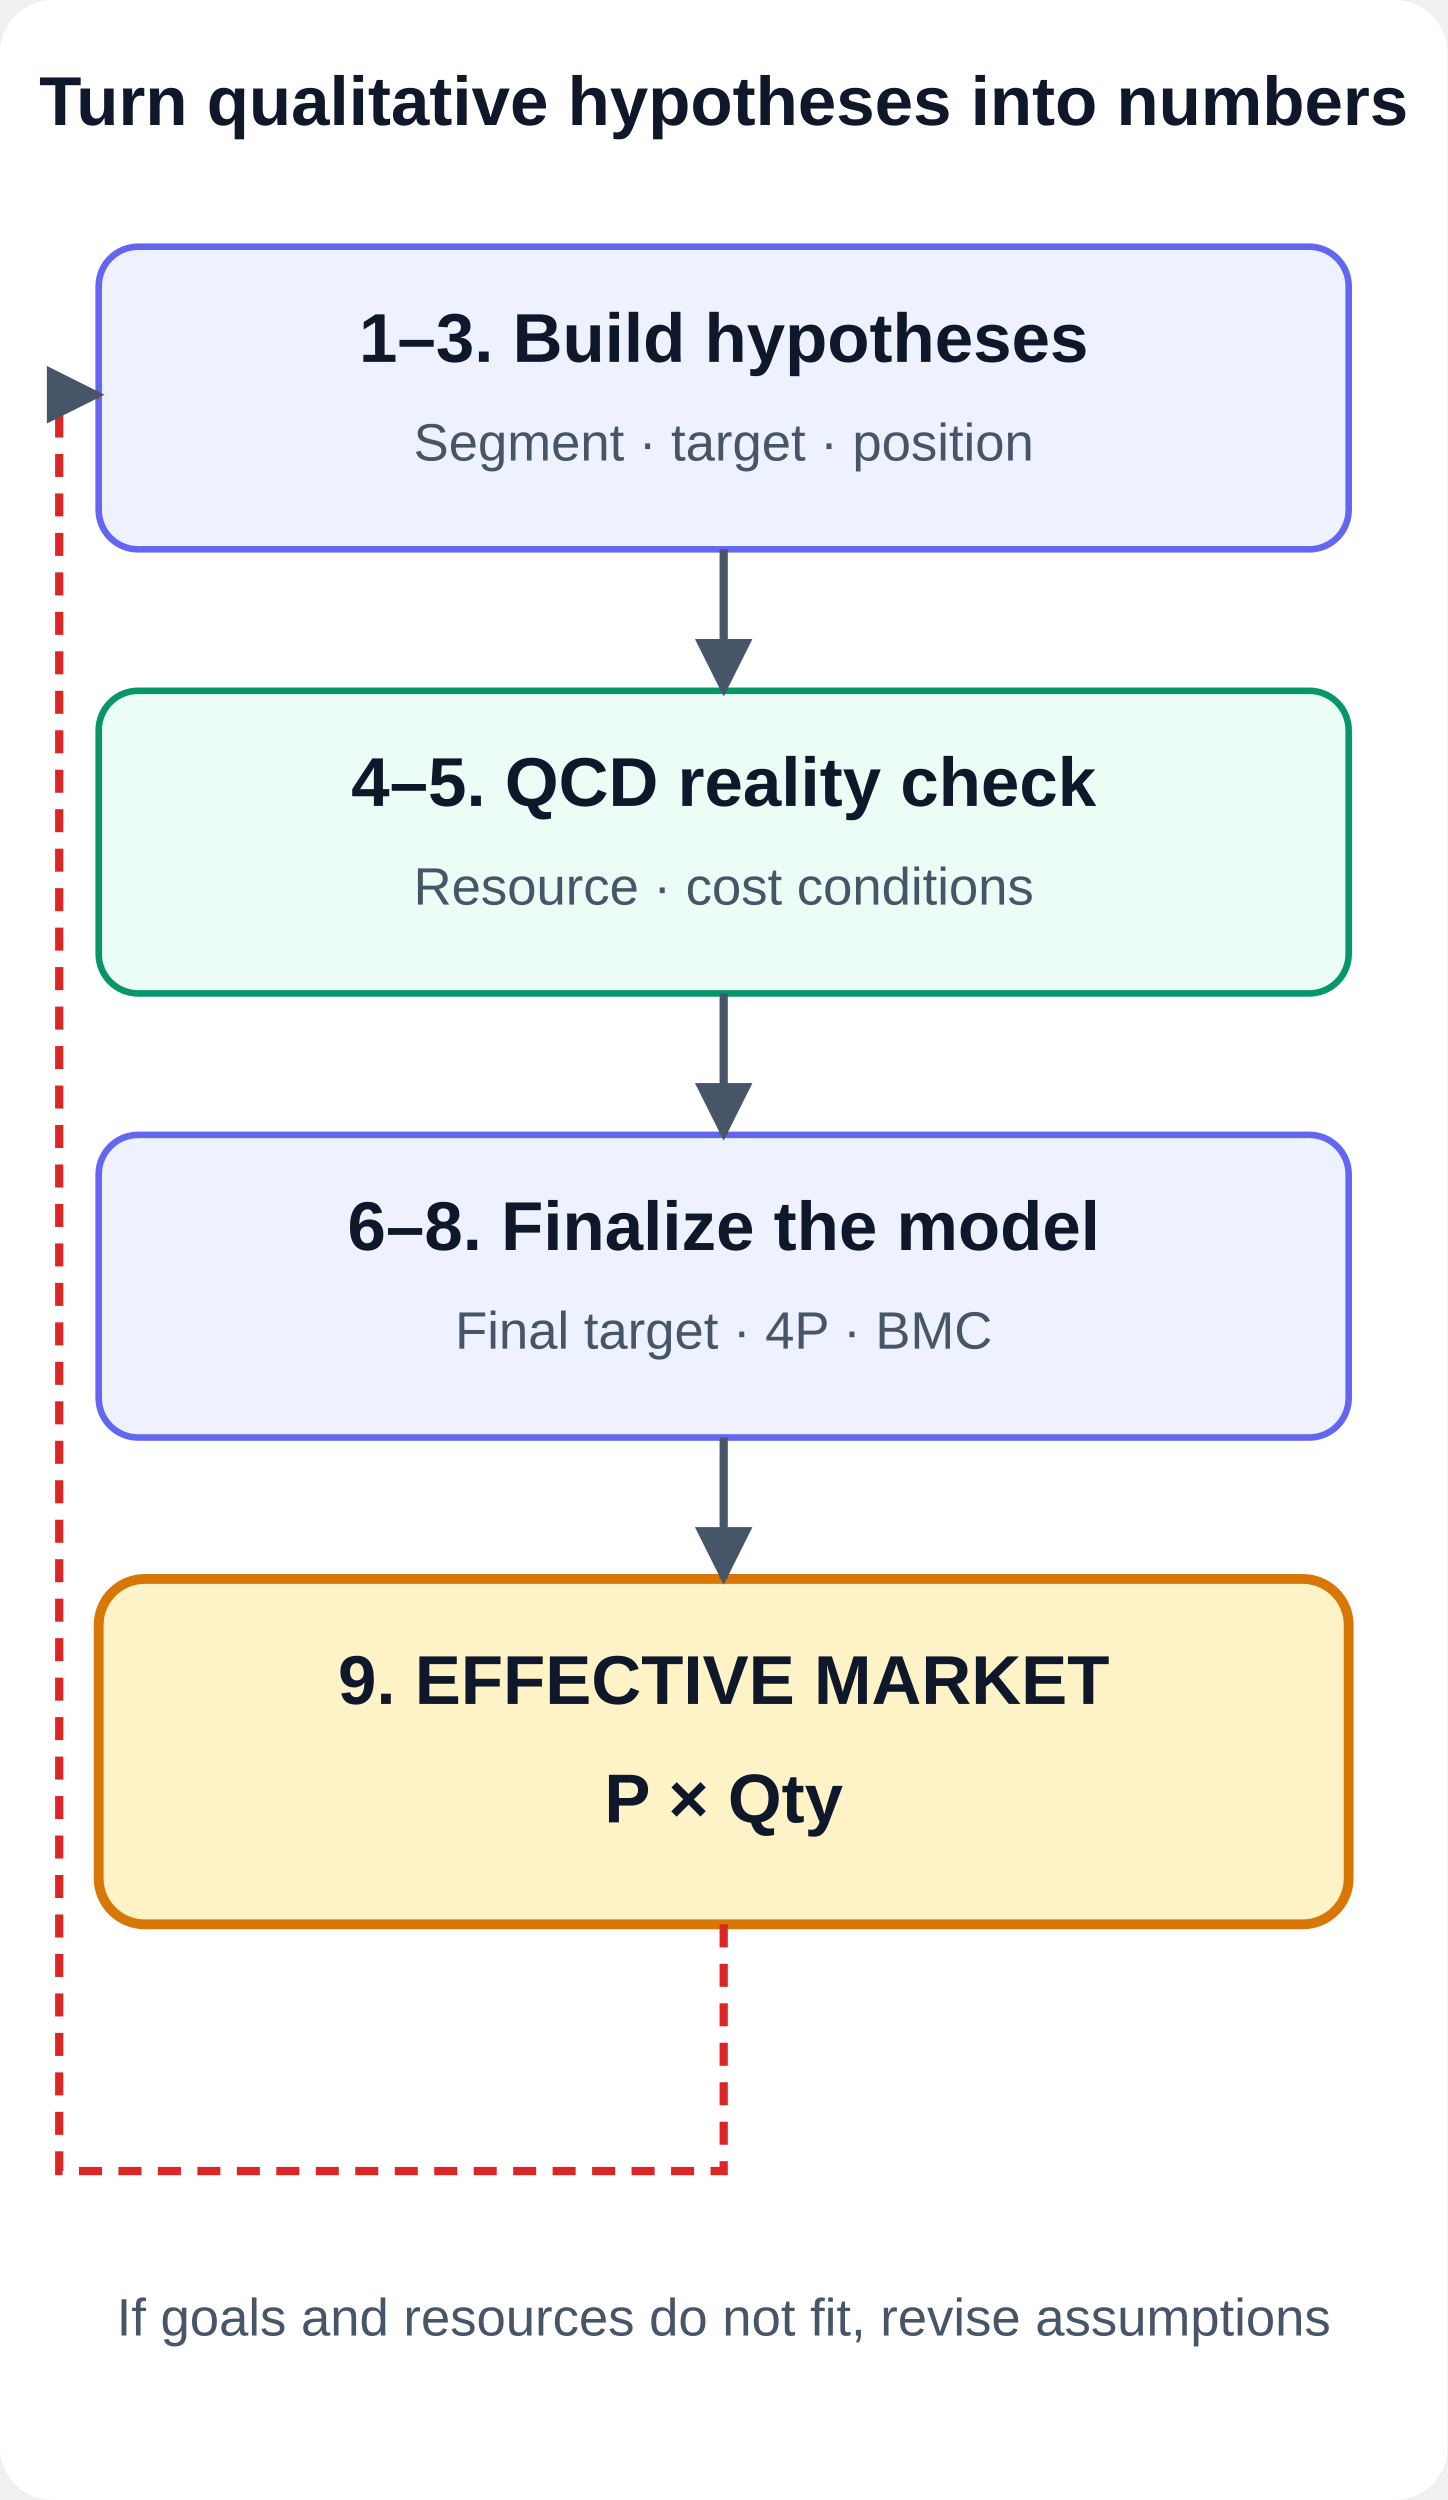
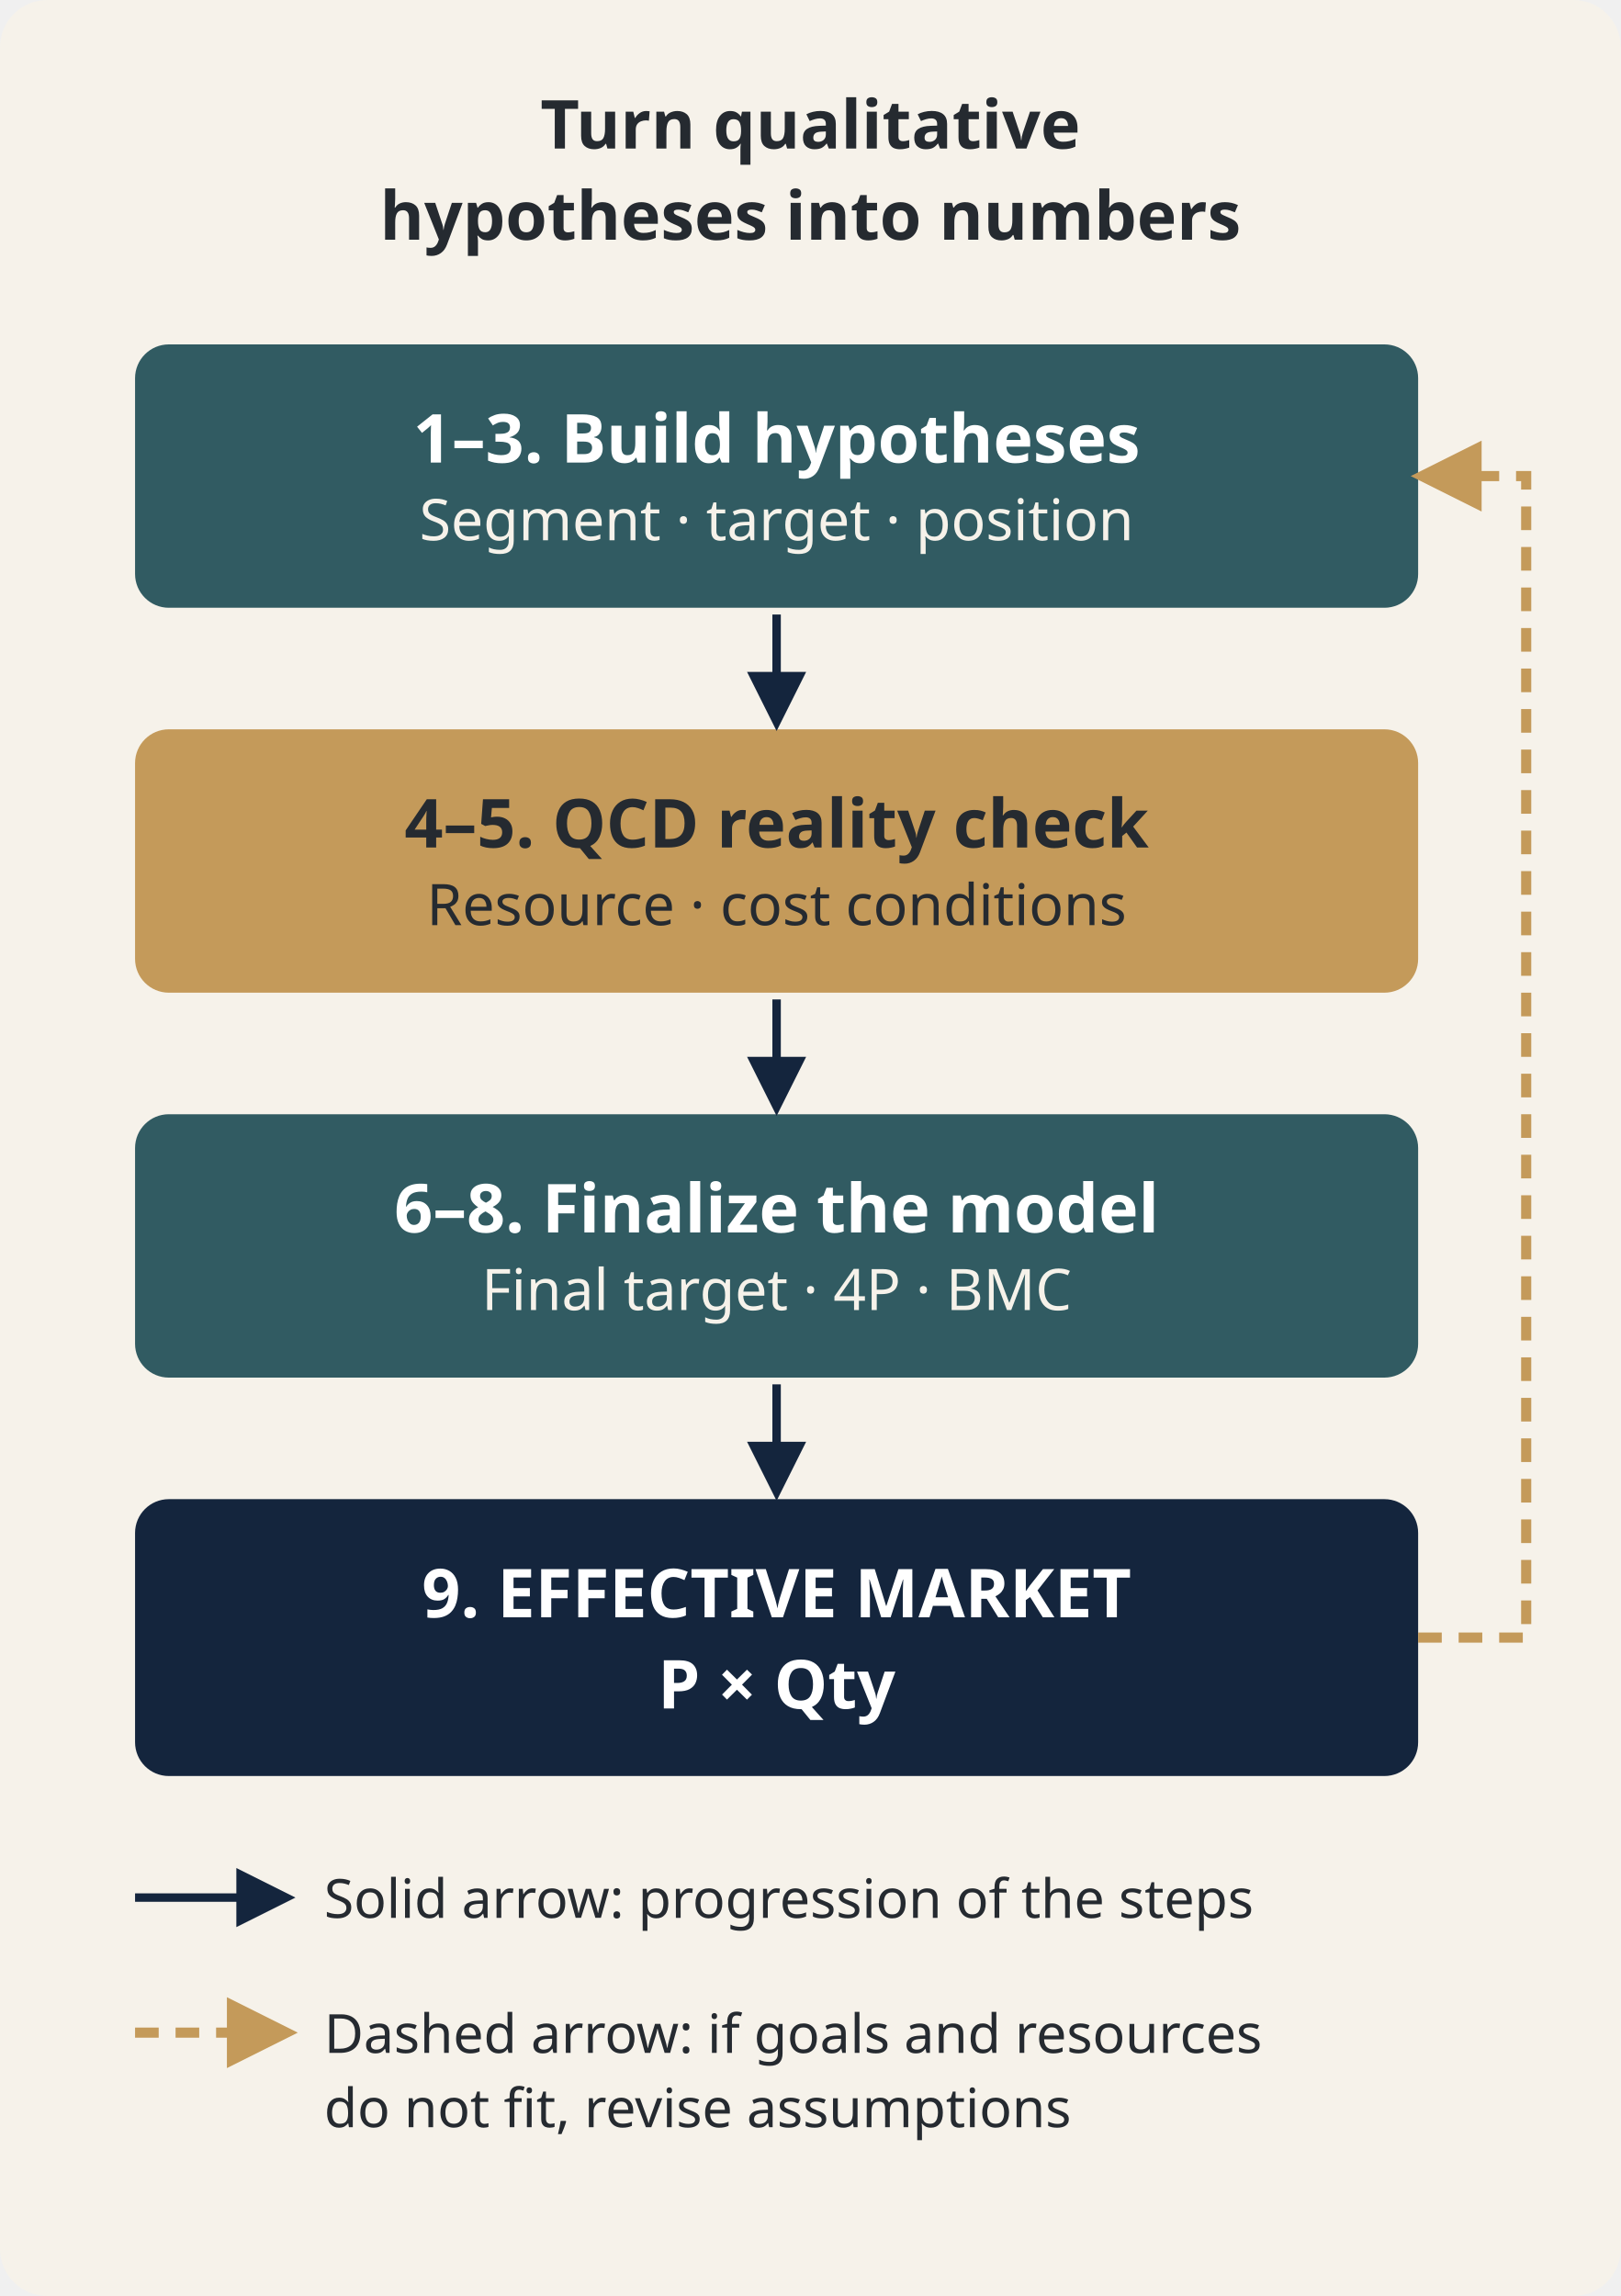
- <svg xmlns="http://www.w3.org/2000/svg" viewBox="0 0 440 760" role="img" aria-labelledby="t d">
+ <svg xmlns="http://www.w3.org/2000/svg" viewBox="0 0 480 680" role="img" aria-labelledby="t d" font-family="system-ui, 'Noto Sans KR', 'Malgun Gothic', 'Apple SD Gothic Neo', sans-serif">
  <defs>
-     <marker id="a" viewBox="0 0 10 10" refX="9" refY="5" markerWidth="7" markerHeight="7" orient="auto">
-       <path d="M0 0l10 5-10 5z" fill="#475569" />
+     <marker id="arrow-navy" viewBox="0 0 10 10" refX="8" refY="5" markerWidth="7" markerHeight="7" orient="auto-start-reverse">
+       <path d="M0 0 L10 5 L0 10 z" fill="#14253D" />
+     </marker>
+     <marker id="arrow-gold" viewBox="0 0 10 10" refX="8" refY="5" markerWidth="7" markerHeight="7" orient="auto-start-reverse">
+       <path d="M0 0 L10 5 L0 10 z" fill="#C49A5A" />
    </marker>
  </defs>
-   <style>text{font-family:Arial,sans-serif;fill:#0f172a}.h{font-size:21px;font-weight:700}.s{font-size:16px;fill:#475569}.b{fill:#eef2ff;stroke:#6366f1;stroke-width:2}.q{fill:#ecfdf5;stroke:#059669;stroke-width:2}.o{fill:#fef3c7;stroke:#d97706;stroke-width:3}.a{stroke:#475569;stroke-width:2.5;fill:none;marker-end:url(#a)}.r{stroke:#dc2626;stroke-width:2.5;fill:none;stroke-dasharray:7 5;marker-end:url(#a)}</style>
-   <rect width="440" height="760" rx="16" fill="#fff" />
-   <text class="h" x="220" y="38" text-anchor="middle">Turn qualitative hypotheses into numbers</text>
-   <g text-anchor="middle">
-     <rect class="b" x="30" y="75" width="380" height="92" rx="12" />
-     <text class="h" x="220" y="110">1–3. Build hypotheses</text>
-     <text class="s" x="220" y="140">Segment · target · position</text>
-     <rect class="q" x="30" y="210" width="380" height="92" rx="12" />
-     <text class="h" x="220" y="245">4–5. QCD reality check</text>
-     <text class="s" x="220" y="275">Resource · cost conditions</text>
-     <rect class="b" x="30" y="345" width="380" height="92" rx="12" />
-     <text class="h" x="220" y="380">6–8. Finalize the model</text>
-     <text class="s" x="220" y="410">Final target · 4P · BMC</text>
-     <rect class="o" x="30" y="480" width="380" height="105" rx="14" />
-     <text class="h" x="220" y="518">9. EFFECTIVE MARKET</text>
-     <text class="h" x="220" y="554">P × Qty</text>
+   <g id="background">
+     <rect width="480" height="680" rx="14" fill="#F6F2EA" />
  </g>
-   <path class="a" d="M220 167v43" />
-   <path class="a" d="M220 302v43" />
-   <path class="a" d="M220 437v43" />
-   <path class="r" d="M220 585v75H18V120h12" />
-   <text class="s" x="220" y="710" text-anchor="middle">If goals and resources do not fit, revise assumptions</text>
+   <g id="headline">
+     <text x="240" y="44" text-anchor="middle" font-size="20" font-weight="700" fill="#252A30">Turn qualitative</text>
+     <text x="240" y="71" text-anchor="middle" font-size="20" font-weight="700" fill="#252A30">hypotheses into numbers</text>
+   </g>
+   <g id="hypotheses">
+     <rect x="40" y="102" width="380" height="78" rx="10" fill="#315B62" />
+     <text x="230" y="137" text-anchor="middle" font-size="20" font-weight="700" fill="#FFFFFF">1–3. Build hypotheses</text>
+     <text x="230" y="160" text-anchor="middle" font-size="17" font-weight="400" fill="#F6F2EA">Segment · target · position</text>
+   </g>
+   <g id="qcd">
+     <rect x="40" y="216" width="380" height="78" rx="10" fill="#C49A5A" />
+     <text x="230" y="251" text-anchor="middle" font-size="20" font-weight="700" fill="#252A30">4–5. QCD reality check</text>
+     <text x="230" y="274" text-anchor="middle" font-size="17" font-weight="400" fill="#252A30">Resource · cost conditions</text>
+   </g>
+   <g id="model">
+     <rect x="40" y="330" width="380" height="78" rx="10" fill="#315B62" />
+     <text x="230" y="365" text-anchor="middle" font-size="20" font-weight="700" fill="#FFFFFF">6–8. Finalize the model</text>
+     <text x="230" y="388" text-anchor="middle" font-size="17" font-weight="400" fill="#F6F2EA">Final target · 4P · BMC</text>
+   </g>
+   <g id="effective-market">
+     <rect x="40" y="444" width="380" height="82" rx="10" fill="#14253D" />
+     <text x="230" y="479" text-anchor="middle" font-size="20" font-weight="700" fill="#FFFFFF">9. EFFECTIVE MARKET</text>
+     <text x="230" y="506" text-anchor="middle" font-size="20" font-weight="700" fill="#FFFFFF">P × Qty</text>
+   </g>
+   <g id="flow">
+     <line x1="230" y1="182" x2="230" y2="213" stroke="#14253D" stroke-width="2.5" marker-end="url(#arrow-navy)" />
+     <line x1="230" y1="296" x2="230" y2="327" stroke="#14253D" stroke-width="2.5" marker-end="url(#arrow-navy)" />
+     <line x1="230" y1="410" x2="230" y2="441" stroke="#14253D" stroke-width="2.5" marker-end="url(#arrow-navy)" />
+   </g>
+   <g id="return-loop">
+     <path d="M420 485 H452 V141 H422" fill="none" stroke="#C49A5A" stroke-width="3" stroke-dasharray="7 5" marker-end="url(#arrow-gold)" />
+   </g>
+   <g id="legend">
+     <line x1="40" y1="562" x2="84" y2="562" stroke="#14253D" stroke-width="2.5" marker-end="url(#arrow-navy)" />
+     <text x="96" y="568" text-anchor="start" font-size="16" font-weight="400" fill="#252A30">Solid arrow: progression of the steps</text>
+     <line x1="40" y1="602" x2="84" y2="602" stroke="#C49A5A" stroke-width="3" stroke-dasharray="7 5" marker-end="url(#arrow-gold)" />
+     <text x="96" y="608" text-anchor="start" font-size="16" font-weight="400" fill="#252A30">Dashed arrow: if goals and resources</text>
+     <text x="96" y="630" text-anchor="start" font-size="16" font-weight="400" fill="#252A30">do not fit, revise assumptions</text>
+   </g>
</svg>
